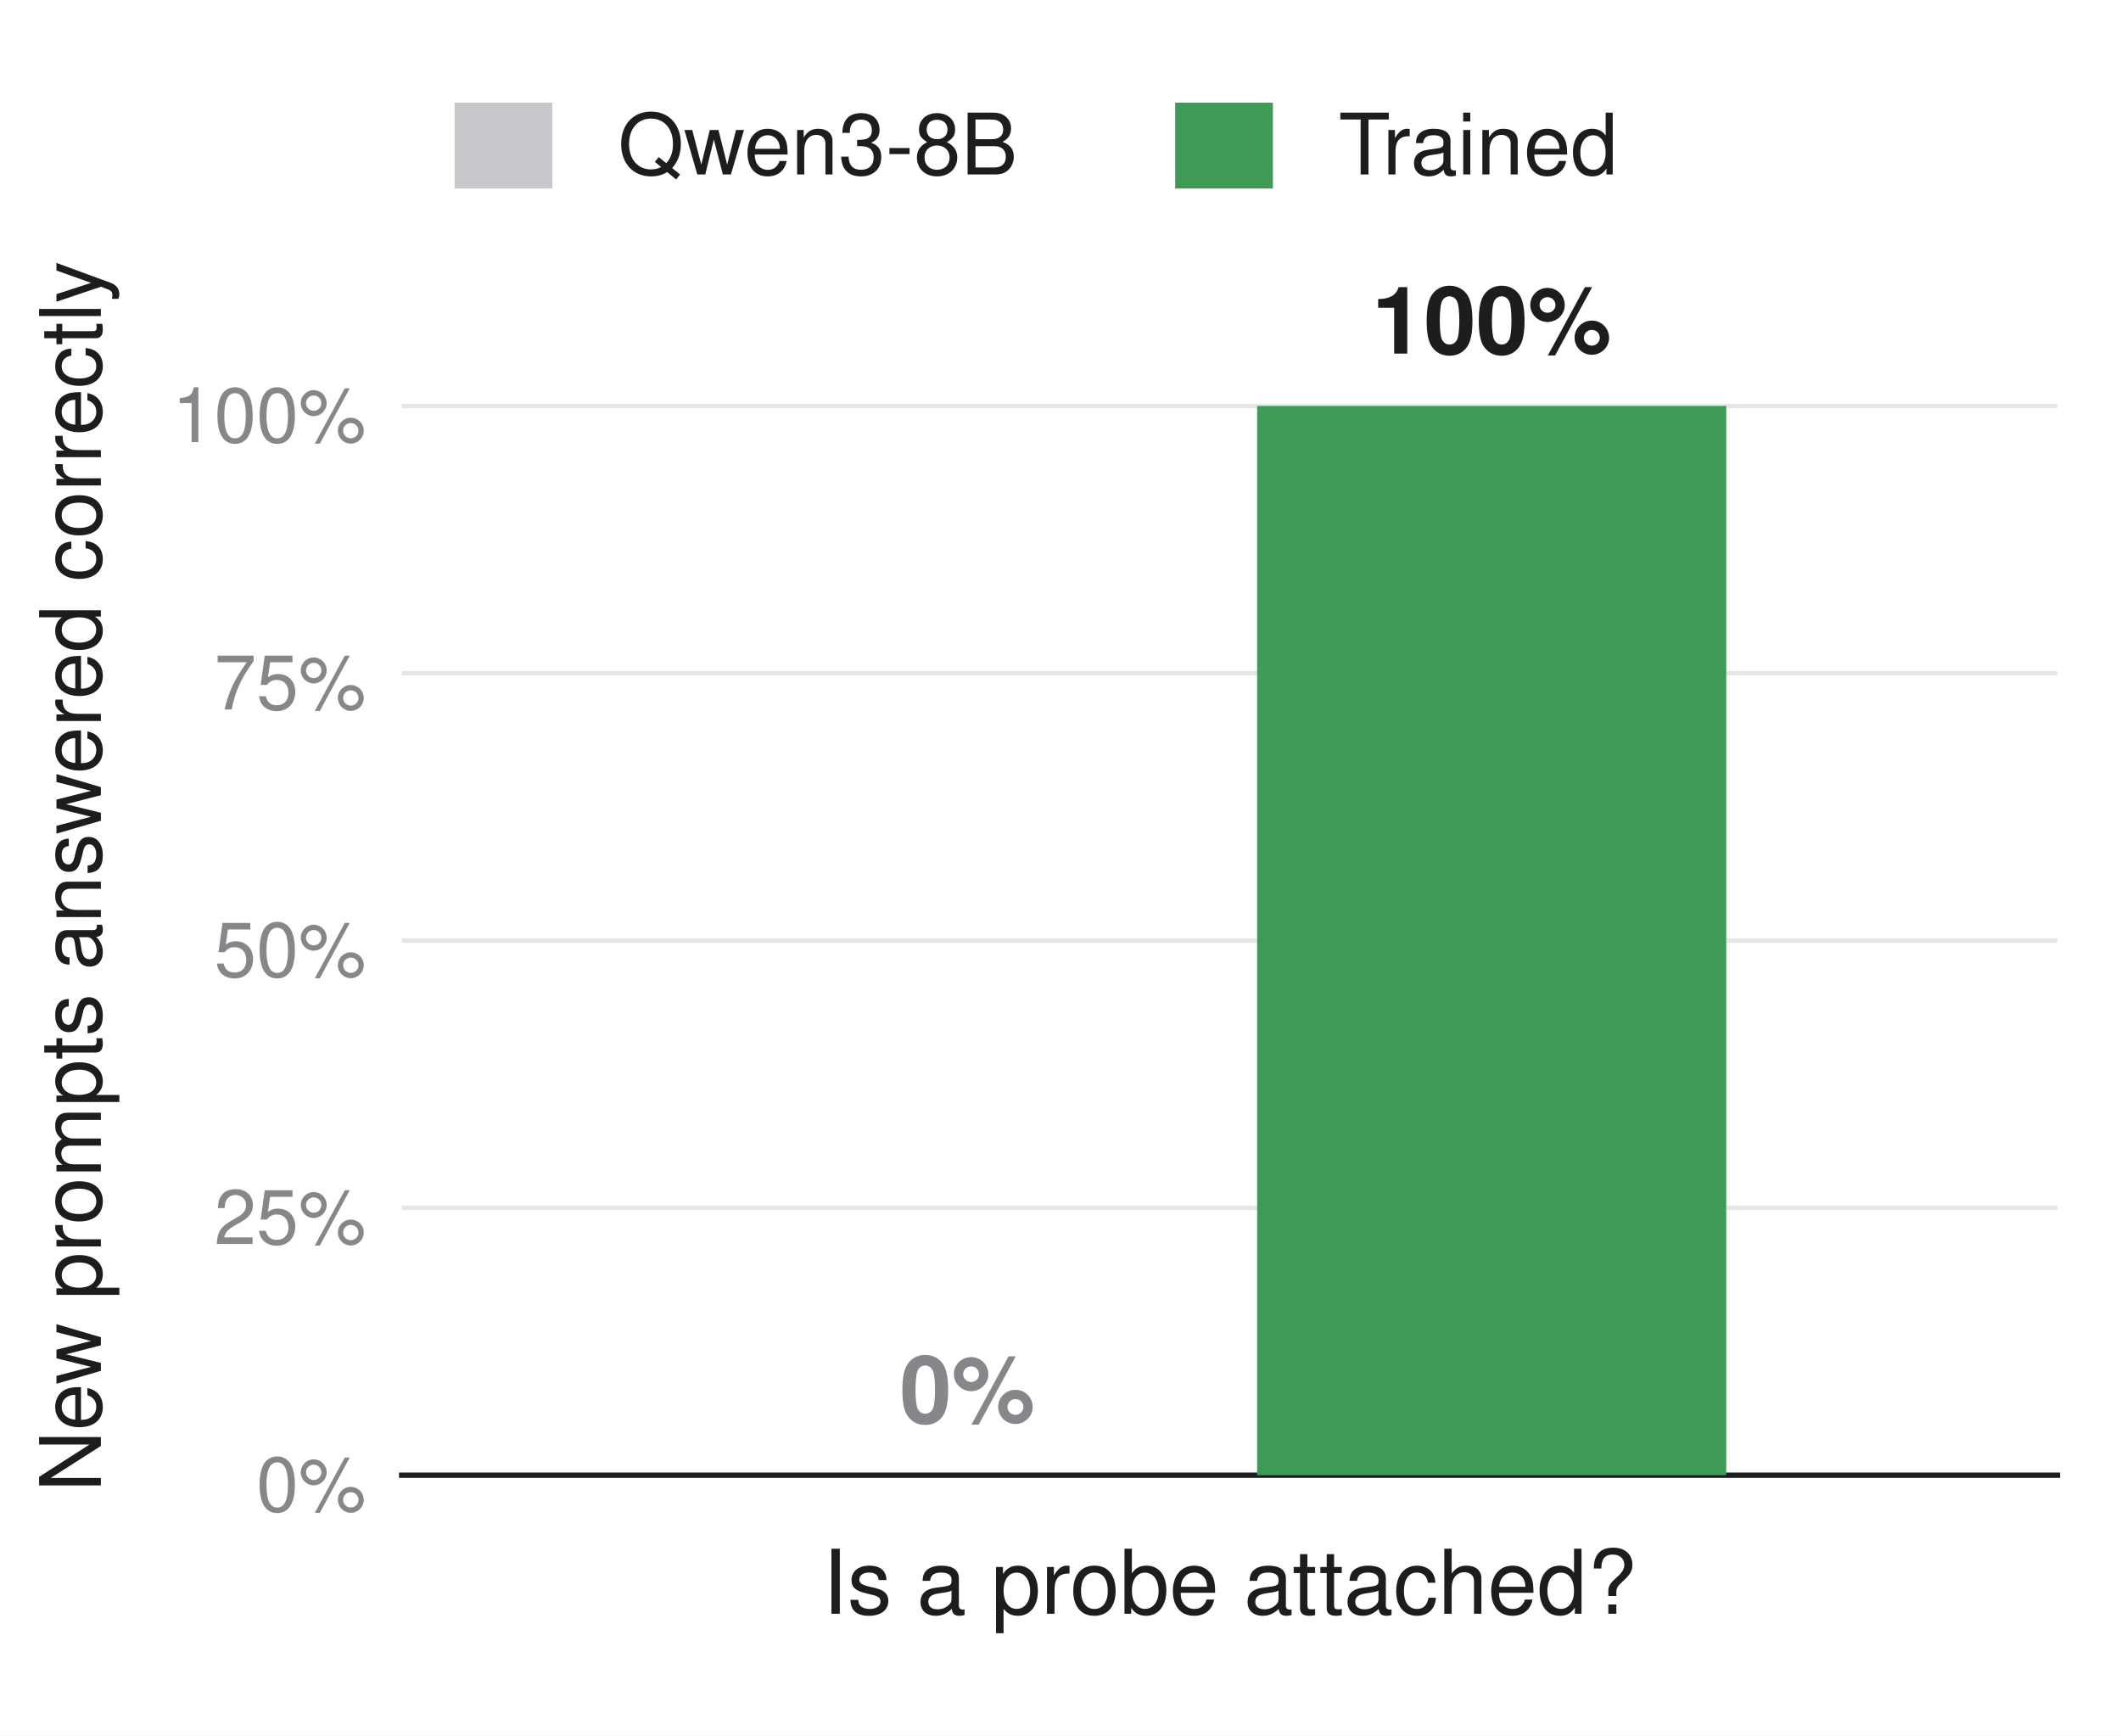
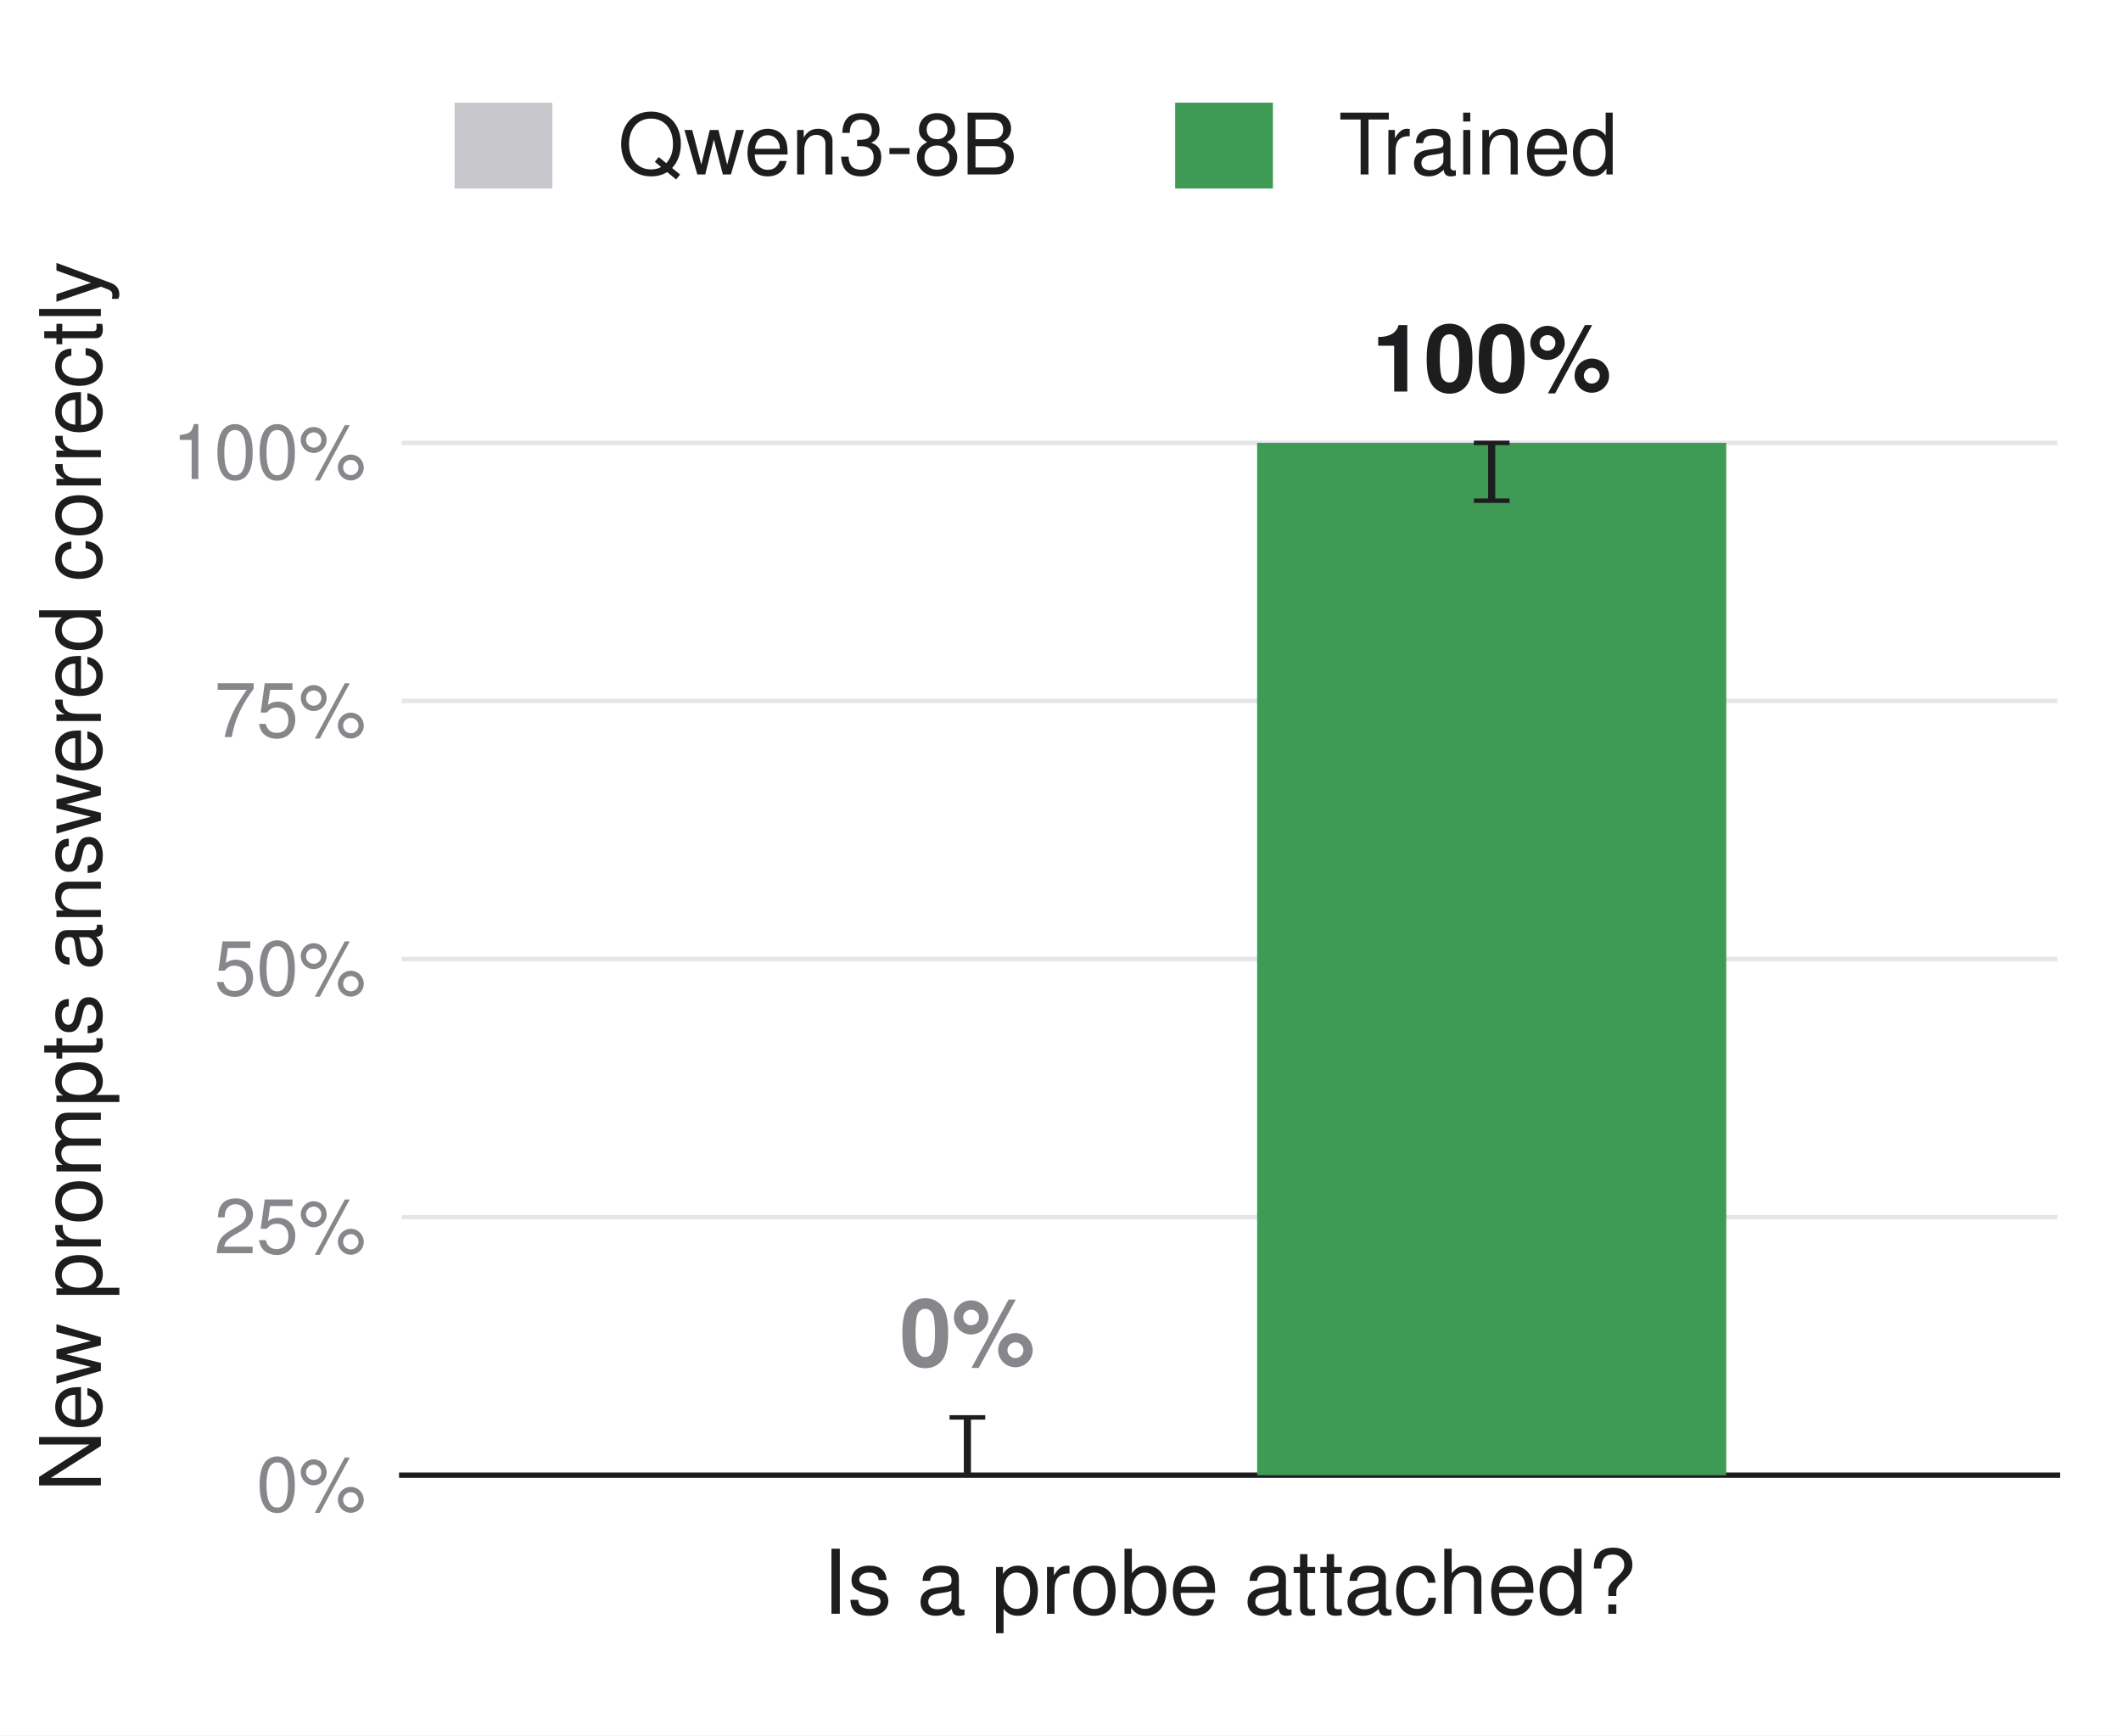
- <svg xmlns="http://www.w3.org/2000/svg" width="475.2pt" height="388.8pt" viewBox="0 0 475.2 388.8" version="1.1">
+ <svg xmlns="http://www.w3.org/2000/svg" xmlns:xlink="http://www.w3.org/1999/xlink" width="475.2pt" height="388.8pt" viewBox="0 0 475.2 388.8" version="1.1">
  <defs>
    <style type="text/css">*{stroke-linejoin: round; stroke-linecap: butt}</style>
  </defs>
  <g id="figure_1">
    <g id="patch_1">
      <path d="M 0 388.8  L 475.2 388.8  L 475.2 0  L 0 0  z " style="fill: #ffffff" />
    </g>
    <g id="axes_1">
      <g id="patch_2">
        <path d="M 90 330.48  L 460.944 330.48  L 460.944 62.208  L 90 62.208  z " style="fill: #ffffff" />
      </g>
      <g id="matplotlib.axis_1">
        <g id="xtick_1">
          <g id="line2d_1" />
          <g id="text_1">
            <text style="font-size: 20px; font-family: 'Helvetica Neue', 'Helvetica', 'Arial', 'DejaVu Sans'; text-anchor: middle; fill: #1d1d1f" x="275.472" y="361.52" transform="rotate(-0 275.472 361.52)">Is a probe attached?</text>
          </g>
        </g>
      </g>
      <g id="matplotlib.axis_2">
        <g id="ytick_1">
          <g id="line2d_2">
-             <path d="M 90 330.48  L 460.944 330.48  " clip-path="url(#pc625ef115e)" style="fill: none; stroke: #e5e5ea; stroke-linecap: square" />
+             <path d="M 90 330.48  L 460.944 330.48  " clip-path="url(#pa15d38323d)" style="fill: none; stroke: #e5e5ea; stroke-linecap: square" />
          </g>
          <g id="line2d_3" />
          <g id="text_2">
            <text style="font-size: 17px; font-family: 'Helvetica Neue', 'Helvetica', 'Arial', 'DejaVu Sans'; text-anchor: end; fill: #86868b" x="82" y="338.572" transform="rotate(-0 82 338.572)">0%</text>
          </g>
        </g>
        <g id="ytick_2">
          <g id="line2d_4">
-             <path d="M 90 270.598  L 460.944 270.598  " clip-path="url(#pc625ef115e)" style="fill: none; stroke: #e5e5ea; stroke-linecap: square" />
+             <path d="M 90 272.663  L 460.944 272.663  " clip-path="url(#pa15d38323d)" style="fill: none; stroke: #e5e5ea; stroke-linecap: square" />
          </g>
          <g id="line2d_5" />
          <g id="text_3">
-             <text style="font-size: 17px; font-family: 'Helvetica Neue', 'Helvetica', 'Arial', 'DejaVu Sans'; text-anchor: end; fill: #86868b" x="82" y="278.69" transform="rotate(-0 82 278.6899)">25%</text>
+             <text style="font-size: 17px; font-family: 'Helvetica Neue', 'Helvetica', 'Arial', 'DejaVu Sans'; text-anchor: end; fill: #86868b" x="82" y="280.755" transform="rotate(-0 82 280.7548)">25%</text>
          </g>
        </g>
        <g id="ytick_3">
          <g id="line2d_6">
-             <path d="M 90 210.716  L 460.944 210.716  " clip-path="url(#pc625ef115e)" style="fill: none; stroke: #e5e5ea; stroke-linecap: square" />
+             <path d="M 90 214.846  L 460.944 214.846  " clip-path="url(#pa15d38323d)" style="fill: none; stroke: #e5e5ea; stroke-linecap: square" />
          </g>
          <g id="line2d_7" />
          <g id="text_4">
-             <text style="font-size: 17px; font-family: 'Helvetica Neue', 'Helvetica', 'Arial', 'DejaVu Sans'; text-anchor: end; fill: #86868b" x="82" y="218.808" transform="rotate(-0 82 218.8077)">50%</text>
+             <text style="font-size: 17px; font-family: 'Helvetica Neue', 'Helvetica', 'Arial', 'DejaVu Sans'; text-anchor: end; fill: #86868b" x="82" y="222.938" transform="rotate(-0 82 222.9375)">50%</text>
          </g>
        </g>
        <g id="ytick_4">
          <g id="line2d_8">
-             <path d="M 90 150.834  L 460.944 150.834  " clip-path="url(#pc625ef115e)" style="fill: none; stroke: #e5e5ea; stroke-linecap: square" />
+             <path d="M 90 157.028  L 460.944 157.028  " clip-path="url(#pa15d38323d)" style="fill: none; stroke: #e5e5ea; stroke-linecap: square" />
          </g>
          <g id="line2d_9" />
          <g id="text_5">
-             <text style="font-size: 17px; font-family: 'Helvetica Neue', 'Helvetica', 'Arial', 'DejaVu Sans'; text-anchor: end; fill: #86868b" x="82" y="158.926" transform="rotate(-0 82 158.9256)">75%</text>
+             <text style="font-size: 17px; font-family: 'Helvetica Neue', 'Helvetica', 'Arial', 'DejaVu Sans'; text-anchor: end; fill: #86868b" x="82" y="165.12" transform="rotate(-0 82 165.1203)">75%</text>
          </g>
        </g>
        <g id="ytick_5">
          <g id="line2d_10">
-             <path d="M 90 90.951  L 460.944 90.951  " clip-path="url(#pc625ef115e)" style="fill: none; stroke: #e5e5ea; stroke-linecap: square" />
+             <path d="M 90 99.211  L 460.944 99.211  " clip-path="url(#pa15d38323d)" style="fill: none; stroke: #e5e5ea; stroke-linecap: square" />
          </g>
          <g id="line2d_11" />
          <g id="text_6">
-             <text style="font-size: 17px; font-family: 'Helvetica Neue', 'Helvetica', 'Arial', 'DejaVu Sans'; text-anchor: end; fill: #86868b" x="82" y="99.043" transform="rotate(-0 82 99.04343)">100%</text>
+             <text style="font-size: 17px; font-family: 'Helvetica Neue', 'Helvetica', 'Arial', 'DejaVu Sans'; text-anchor: end; fill: #86868b" x="82" y="107.303" transform="rotate(-0 82 107.303)">100%</text>
          </g>
        </g>
        <g id="text_7">
          <text style="font-size: 19px; font-family: 'Helvetica Neue', 'Helvetica', 'Arial', 'DejaVu Sans'; text-anchor: middle; fill: #1d1d1f" x="22.6" y="196.344" transform="rotate(-90 22.60019 196.344)">New prompts answered correctly</text>
        </g>
      </g>
      <g id="patch_3">
        <path d="M 90 330.48  L 460.944 330.48  " style="fill: none; stroke: #1d1d1f; stroke-width: 1.2; stroke-linejoin: miter; stroke-linecap: square" />
      </g>
      <g id="patch_4">
-         <path d="M 164.189 330.48  L 269.29 330.48  L 269.29 330.48  L 164.189 330.48  z " clip-path="url(#pc625ef115e)" style="fill: #c7c7cc" />
+         <path d="M 164.189 330.48  L 269.29 330.48  L 269.29 330.48  L 164.189 330.48  z " clip-path="url(#pa15d38323d)" style="fill: #c7c7cc" />
      </g>
      <g id="patch_5">
-         <path d="M 281.654 330.48  L 386.755 330.48  L 386.755 90.951  L 281.654 90.951  z " clip-path="url(#pc625ef115e)" style="fill: #3e9a55" />
+         <path d="M 281.654 330.48  L 386.755 330.48  L 386.755 99.211  L 281.654 99.211  z " clip-path="url(#pa15d38323d)" style="fill: #3e9a55" />
+       </g>
+       <g id="LineCollection_1">
+         <path d="M 216.739 330.48  L 216.739 317.527  " clip-path="url(#pa15d38323d)" style="fill: none; stroke: #1d1d1f; stroke-width: 1.6" />
+       </g>
+       <g id="line2d_12">
+         <defs>
+           <path id="ma861244d11" d="M 4 0  L -4 -0  " style="stroke: #1d1d1f" />
+         </defs>
+         <g clip-path="url(#pa15d38323d)">
+           <use xlink:href="#ma861244d11" x="216.739" y="330.48" style="fill: #1f77b4; stroke: #1d1d1f" />
+         </g>
+       </g>
+       <g id="line2d_13">
+         <g clip-path="url(#pa15d38323d)">
+           <use xlink:href="#ma861244d11" x="216.739" y="317.527" style="fill: #1f77b4; stroke: #1d1d1f" />
+         </g>
+       </g>
+       <g id="LineCollection_2">
+         <path d="M 334.205 112.164  L 334.205 99.211  " clip-path="url(#pa15d38323d)" style="fill: none; stroke: #1d1d1f; stroke-width: 1.6" />
+       </g>
+       <g id="line2d_14">
+         <g clip-path="url(#pa15d38323d)">
+           <use xlink:href="#ma861244d11" x="334.205" y="112.164" style="fill: #1f77b4; stroke: #1d1d1f" />
+         </g>
+       </g>
+       <g id="line2d_15">
+         <g clip-path="url(#pa15d38323d)">
+           <use xlink:href="#ma861244d11" x="334.205" y="99.211" style="fill: #1f77b4; stroke: #1d1d1f" />
+         </g>
      </g>
      <g id="text_8">
        <g id="patch_6">
-           <path d="M 198.932 324.764  L 234.547 324.764  L 234.547 296.792  L 198.932 296.792  z " style="fill: #ffffff" />
+           <path d="M 198.932 312.059  L 234.547 312.059  L 234.547 284.087  L 198.932 284.087  z " style="fill: #ffffff" />
        </g>
-         <text style="font-weight: 700; font-size: 21px; font-family: 'Helvetica Neue', 'Helvetica', 'Arial', 'DejaVu Sans'; text-anchor: middle; fill: #86868b" x="216.739" y="318.737" transform="rotate(-0 216.7392 318.7371)">0%</text>
+         <text style="font-weight: 700; font-size: 21px; font-family: 'Helvetica Neue', 'Helvetica', 'Arial', 'DejaVu Sans'; text-anchor: middle; fill: #86868b" x="216.739" y="306.032" transform="rotate(-0 216.7392 306.0318)">0%</text>
      </g>
      <g id="text_9">
        <g id="patch_7">
-           <path d="M 304.723 85.236  L 363.687 85.236  L 363.687 57.264  L 304.723 57.264  z " style="fill: #ffffff" />
+           <path d="M 304.723 93.743  L 363.687 93.743  L 363.687 65.771  L 304.723 65.771  z " style="fill: #ffffff" />
        </g>
-         <text style="font-weight: 700; font-size: 21px; font-family: 'Helvetica Neue', 'Helvetica', 'Arial', 'DejaVu Sans'; text-anchor: middle; fill: #1d1d1f" x="334.205" y="79.209" transform="rotate(-0 334.2048 79.20857)">100%</text>
+         <text style="font-weight: 700; font-size: 21px; font-family: 'Helvetica Neue', 'Helvetica', 'Arial', 'DejaVu Sans'; text-anchor: middle; fill: #1d1d1f" x="334.205" y="87.716" transform="rotate(-0 334.2048 87.71597)">100%</text>
      </g>
    </g>
    <g id="legend_1">
      <g id="patch_8">
        <path d="M 102.348 41.736  L 123.248 41.736  L 123.248 23.496  L 102.348 23.496  z " style="fill: #c7c7cc; stroke: #c7c7cc; stroke-linejoin: miter" />
      </g>
      <g id="text_10">
        <text style="font-size: 19px; font-family: 'Helvetica Neue', 'Helvetica', 'Arial', 'DejaVu Sans'; text-anchor: start; fill: #1d1d1f" x="138.448" y="39.076" transform="rotate(-0 138.448 39.076)">Qwen3-8B</text>
      </g>
      <g id="patch_9">
        <path d="M 263.789 41.736  L 284.689 41.736  L 284.689 23.496  L 263.789 23.496  z " style="fill: #3e9a55; stroke: #3e9a55; stroke-linejoin: miter" />
      </g>
      <g id="text_11">
        <text style="font-size: 19px; font-family: 'Helvetica Neue', 'Helvetica', 'Arial', 'DejaVu Sans'; text-anchor: start; fill: #1d1d1f" x="299.889" y="39.076" transform="rotate(-0 299.8886 39.076)">Trained</text>
      </g>
    </g>
  </g>
  <defs>
-     <clipPath id="pc625ef115e">
+     <clipPath id="pa15d38323d">
      <rect x="90" y="62.208" width="370.944" height="268.272" />
    </clipPath>
  </defs>
</svg>
